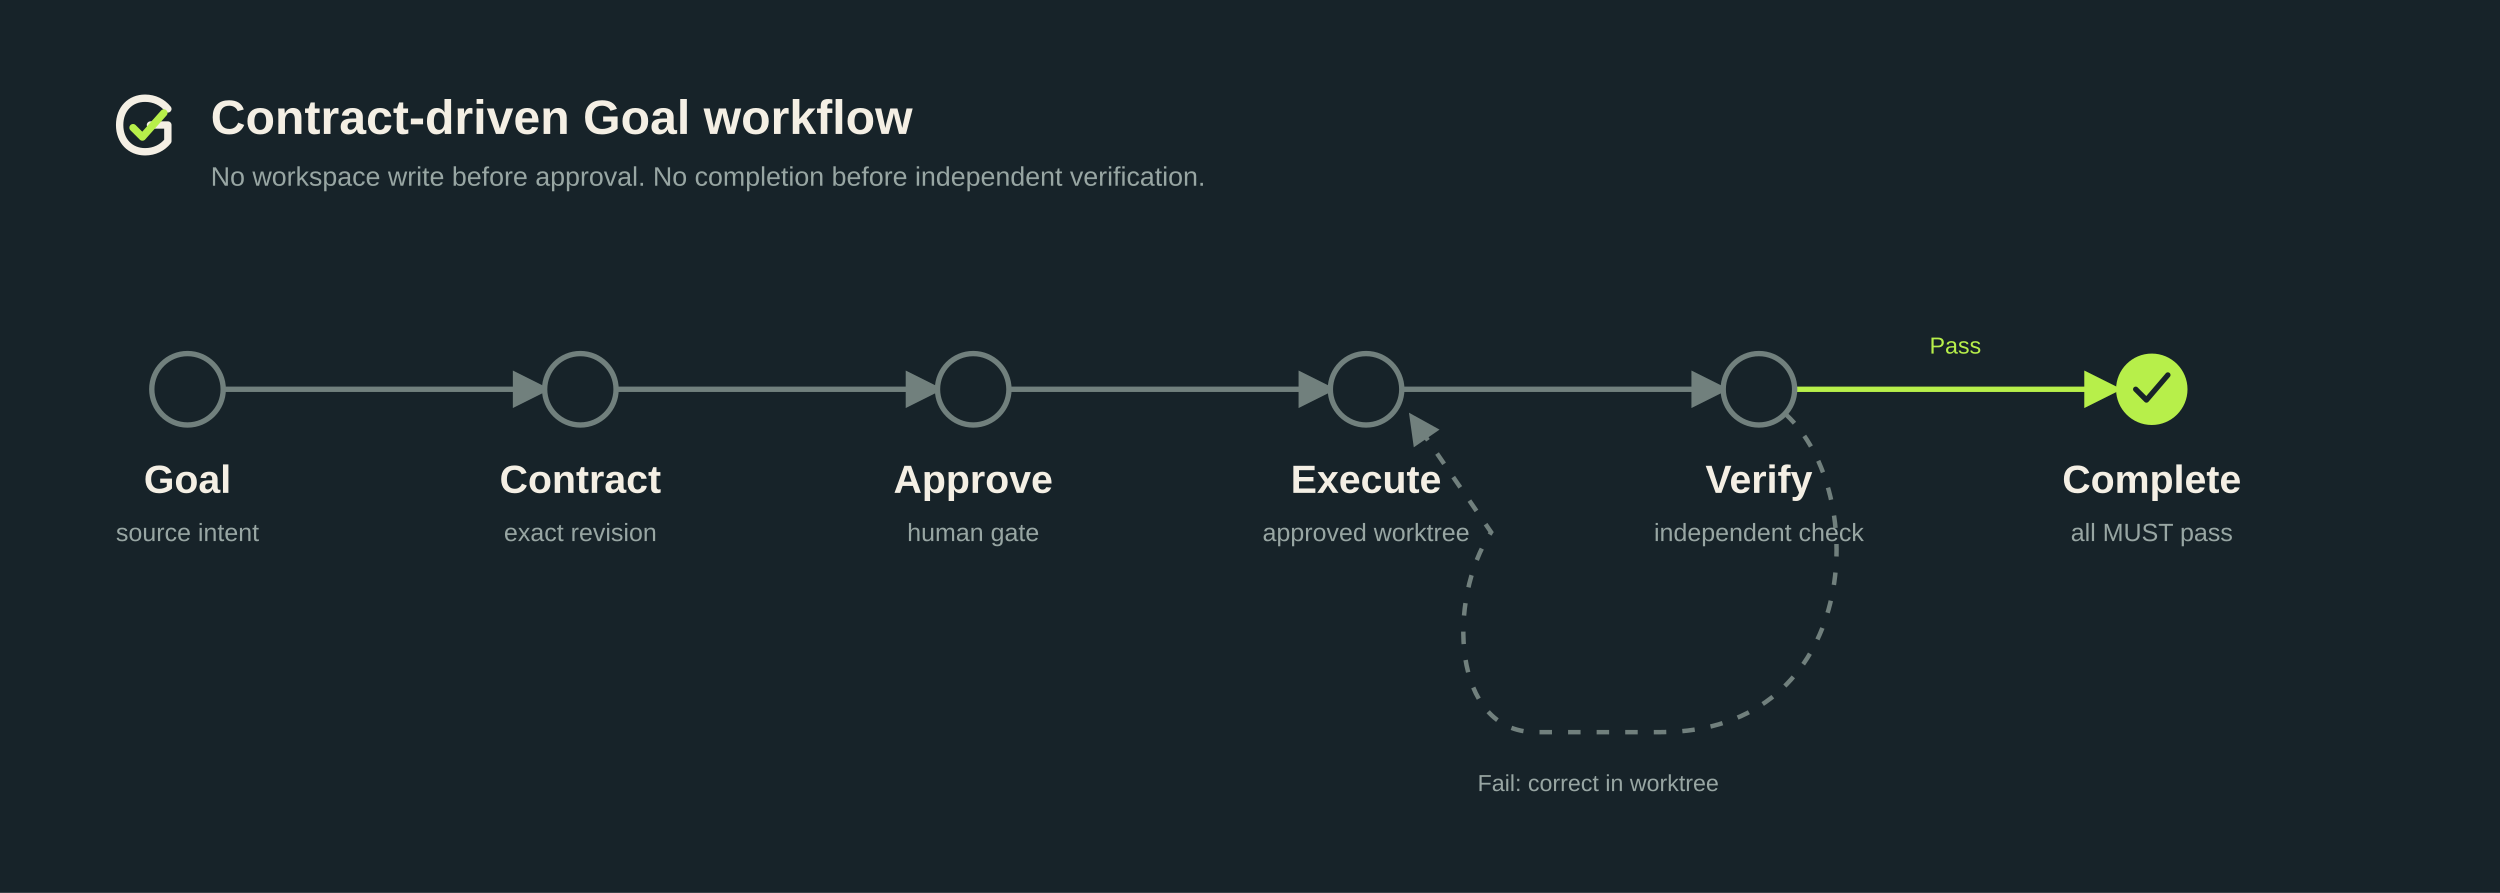
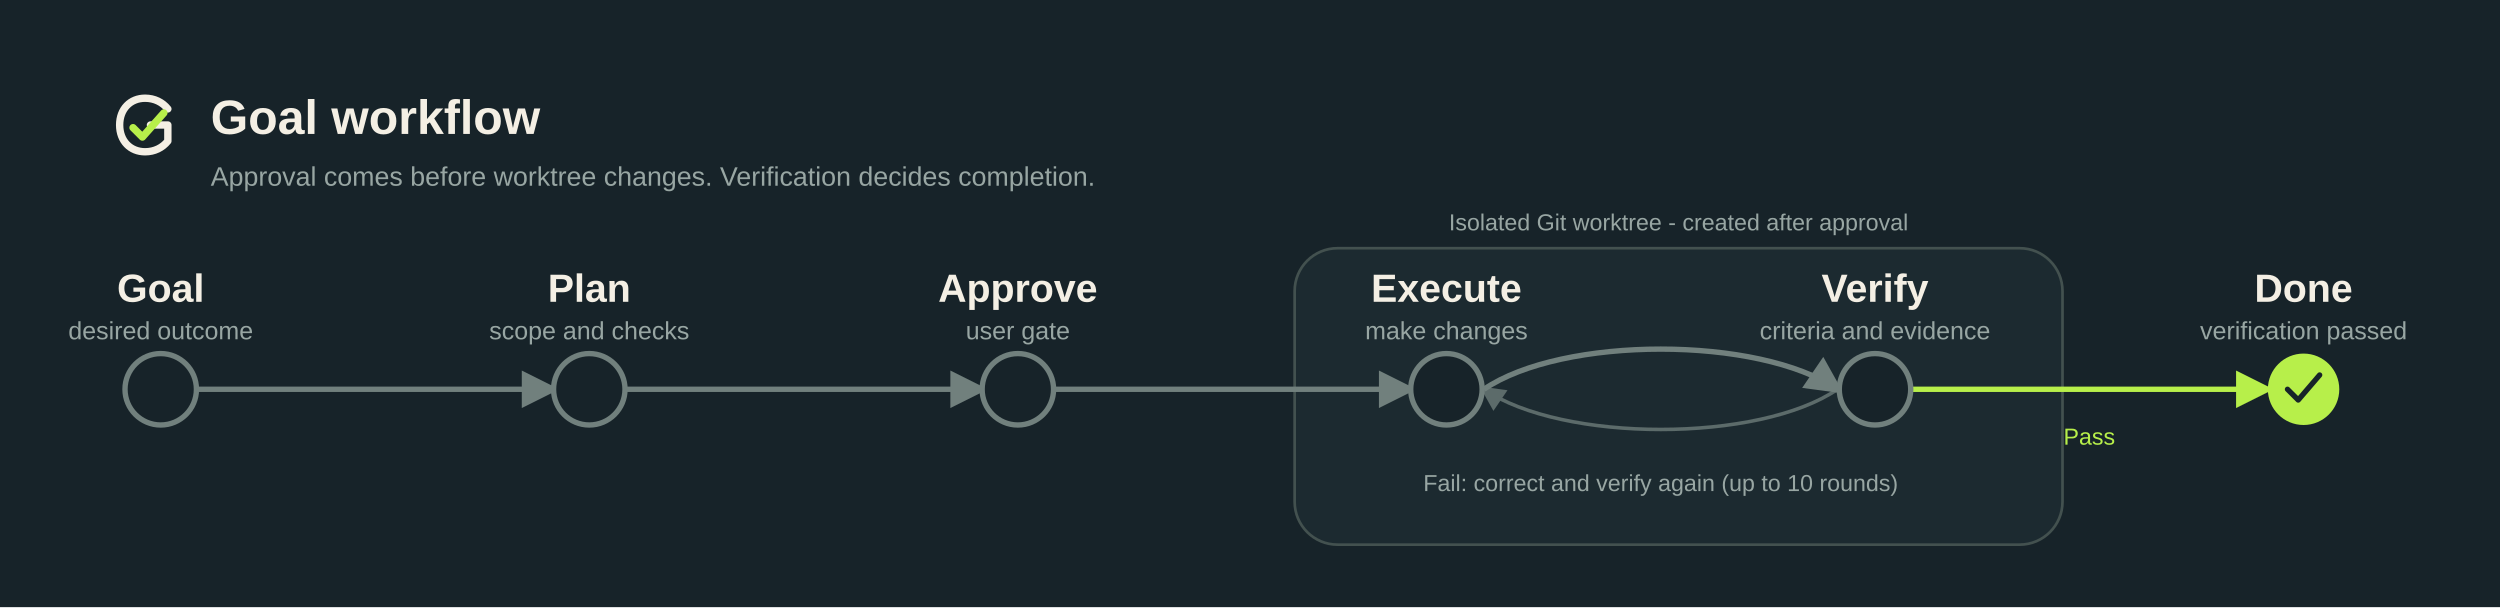
- <svg xmlns="http://www.w3.org/2000/svg" width="1400" height="500" viewBox="0 0 1400 500" role="img" aria-labelledby="title desc">
+ <svg xmlns="http://www.w3.org/2000/svg" width="1400" height="340" viewBox="0 0 1400 340" role="img" aria-labelledby="title desc">
  <defs>
    <marker id="arrow" viewBox="0 0 10 10" refX="8" refY="5" markerWidth="7" markerHeight="7" orient="auto">
      <path d="M0 0 10 5 0 10Z" fill="#71807D" />
    </marker>
    <marker id="arrow-pass" viewBox="0 0 10 10" refX="8" refY="5" markerWidth="7" markerHeight="7" orient="auto">
      <path d="M0 0 10 5 0 10Z" fill="#B7EF4A" />
    </marker>
  </defs>
-   <rect width="1400" height="500" fill="#172329" />
-   <g transform="translate(58 46) scale(.75)">
-     <path d="M48 20c-4-5-10-8-17-8-11 0-19 8-19 20s8 20 19 20c7 0 13-3 17-8V32H35" fill="none" stroke="#F4EFE4" stroke-width="5.5" stroke-linecap="round" stroke-linejoin="round" />
-     <path d="M22 34l7 7 16-18" fill="none" stroke="#B7EF4A" stroke-width="5.5" stroke-linecap="round" stroke-linejoin="round" />
+   <rect width="1400" height="340" fill="#172329" />
+   <g id="header">
+     <g transform="translate(58 46) scale(.75)">
+       <path d="M48 20c-4-5-10-8-17-8-11 0-19 8-19 20s8 20 19 20c7 0 13-3 17-8V32H35" fill="none" stroke="#F4EFE4" stroke-width="5.5" stroke-linecap="round" stroke-linejoin="round" />
+       <path d="M22 34l7 7 16-18" fill="none" stroke="#B7EF4A" stroke-width="5.5" stroke-linecap="round" stroke-linejoin="round" />
+     </g>
+     <text x="118" y="75" fill="#F4EFE4" font-family="Arial,Helvetica,sans-serif" font-size="27" font-weight="700">Goal workflow</text>
+     <text x="118" y="104" fill="#98A6A3" font-family="Arial,Helvetica,sans-serif" font-size="15">Approval comes before worktree changes. Verification decides completion.</text>
  </g>
-   <text x="118" y="75" fill="#F4EFE4" font-family="Arial,Helvetica,sans-serif" font-size="27" font-weight="700">Contract-driven Goal workflow</text>
-   <text x="118" y="104" fill="#98A6A3" font-family="Arial,Helvetica,sans-serif" font-size="15">No workspace write before approval. No completion before independent verification.</text>
-   <g fill="none" stroke="#71807D" stroke-width="3" marker-end="url(#arrow)">
-     <path d="M126 218H304" />
-     <path d="M346 218H524" />
-     <path d="M566 218H744" />
-     <path d="M786 218H964" />
+   <g id="worktree-context">
+     <rect x="725" y="139" width="430" height="166" rx="24" fill="#1C2A30" stroke="#43514F" stroke-width="1.5" />
+     <text x="940" y="129" fill="#98A6A3" font-family="Arial,Helvetica,sans-serif" font-size="13" text-anchor="middle">Isolated Git worktree - created after approval</text>
  </g>
-   <path d="M1006 218H1184" fill="none" stroke="#B7EF4A" stroke-width="3" marker-end="url(#arrow-pass)" />
-   <path d="M1000 232C1048 276 1042 410 930 410H860C813 410 810 336 835 298L791 234" fill="none" stroke="#71807D" stroke-width="2.5" stroke-dasharray="7 9" marker-end="url(#arrow)" />
-   <g font-family="Arial,Helvetica,sans-serif" text-anchor="middle">
+   <g id="main-flow" fill="none" stroke="#71807D" stroke-width="3" marker-end="url(#arrow)">
+     <path d="M111 218H309" />
+     <path d="M351 218H549" />
+     <path d="M591 218H789" />
+     <path d="M831 218 C875 188 985 188 1029 218" />
+   </g>
+   <path id="pass-flow" d="M1071 218H1269" fill="none" stroke="#B7EF4A" stroke-width="3" marker-end="url(#arrow-pass)" />
+   <path id="feedback-loop" d="M1029 218 C985 248 875 248 831 218" fill="none" stroke="#71807D" stroke-width="2" stroke-linecap="round" stroke-linejoin="round" opacity=".75" marker-end="url(#arrow)" />
+   <g id="workflow-nodes">
+     <circle cx="90" cy="218" r="20" fill="#172329" stroke="#71807D" stroke-width="3" />
+     <circle cx="330" cy="218" r="20" fill="#172329" stroke="#71807D" stroke-width="3" />
+     <circle cx="570" cy="218" r="20" fill="#172329" stroke="#71807D" stroke-width="3" />
+     <circle cx="810" cy="218" r="20" fill="#172329" stroke="#71807D" stroke-width="3" />
+     <circle cx="1050" cy="218" r="20" fill="#172329" stroke="#71807D" stroke-width="3" />
+     <circle cx="1290" cy="218" r="20" fill="#B7EF4A" />
+     <path d="M1281 218l6 6 12-14" fill="none" stroke="#172329" stroke-width="3" stroke-linecap="round" stroke-linejoin="round" />
+   </g>
+   <g id="workflow-labels" font-family="Arial,Helvetica,sans-serif" text-anchor="middle">
    <g>
-       <circle cx="105" cy="218" r="20" fill="#172329" stroke="#71807D" stroke-width="3" />
-       <text x="105" y="276" fill="#F4EFE4" font-size="22" font-weight="700">Goal</text>
-       <text x="105" y="303" fill="#98A6A3" font-size="14">source intent</text>
+       <text x="90" y="169" fill="#F4EFE4" font-size="22" font-weight="700">Goal</text>
+       <text x="90" y="190" fill="#98A6A3" font-size="14">desired outcome</text>
    </g>
    <g>
-       <circle cx="325" cy="218" r="20" fill="#172329" stroke="#71807D" stroke-width="3" />
-       <text x="325" y="276" fill="#F4EFE4" font-size="22" font-weight="700">Contract</text>
-       <text x="325" y="303" fill="#98A6A3" font-size="14">exact revision</text>
+       <text x="330" y="169" fill="#F4EFE4" font-size="22" font-weight="700">Plan</text>
+       <text x="330" y="190" fill="#98A6A3" font-size="14">scope and checks</text>
    </g>
    <g>
-       <circle cx="545" cy="218" r="20" fill="#172329" stroke="#71807D" stroke-width="3" />
-       <text x="545" y="276" fill="#F4EFE4" font-size="22" font-weight="700">Approve</text>
-       <text x="545" y="303" fill="#98A6A3" font-size="14">human gate</text>
+       <text x="570" y="169" fill="#F4EFE4" font-size="22" font-weight="700">Approve</text>
+       <text x="570" y="190" fill="#98A6A3" font-size="14">user gate</text>
    </g>
    <g>
-       <circle cx="765" cy="218" r="20" fill="#172329" stroke="#71807D" stroke-width="3" />
-       <text x="765" y="276" fill="#F4EFE4" font-size="22" font-weight="700">Execute</text>
-       <text x="765" y="303" fill="#98A6A3" font-size="14">approved worktree</text>
+       <text x="810" y="169" fill="#F4EFE4" font-size="22" font-weight="700">Execute</text>
+       <text x="810" y="190" fill="#98A6A3" font-size="14">make changes</text>
    </g>
    <g>
-       <circle cx="985" cy="218" r="20" fill="#172329" stroke="#71807D" stroke-width="3" />
-       <text x="985" y="276" fill="#F4EFE4" font-size="22" font-weight="700">Verify</text>
-       <text x="985" y="303" fill="#98A6A3" font-size="14">independent check</text>
+       <text x="1050" y="169" fill="#F4EFE4" font-size="22" font-weight="700">Verify</text>
+       <text x="1050" y="190" fill="#98A6A3" font-size="14">criteria and evidence</text>
    </g>
    <g>
-       <circle cx="1205" cy="218" r="20" fill="#B7EF4A" />
-       <path d="M1196 218l6 6 12-14" fill="none" stroke="#172329" stroke-width="3" stroke-linecap="round" stroke-linejoin="round" />
-       <text x="1205" y="276" fill="#F4EFE4" font-size="22" font-weight="700">Complete</text>
-       <text x="1205" y="303" fill="#98A6A3" font-size="14">all MUST pass</text>
+       <text x="1290" y="169" fill="#F4EFE4" font-size="22" font-weight="700">Done</text>
+       <text x="1290" y="190" fill="#98A6A3" font-size="14">verification passed</text>
    </g>
-     <text x="1095" y="198" fill="#B7EF4A" font-family="Arial,Helvetica,sans-serif" font-size="13">Pass</text>
-     <text x="895" y="443" fill="#98A6A3" font-family="Arial,Helvetica,sans-serif" font-size="13">Fail: correct in worktree</text>
+     <text x="1170" y="249" fill="#B7EF4A" font-size="13">Pass</text>
+     <text x="930" y="275" fill="#98A6A3" font-size="13">Fail: correct and verify again (up to 10 rounds)</text>
  </g>
</svg>
